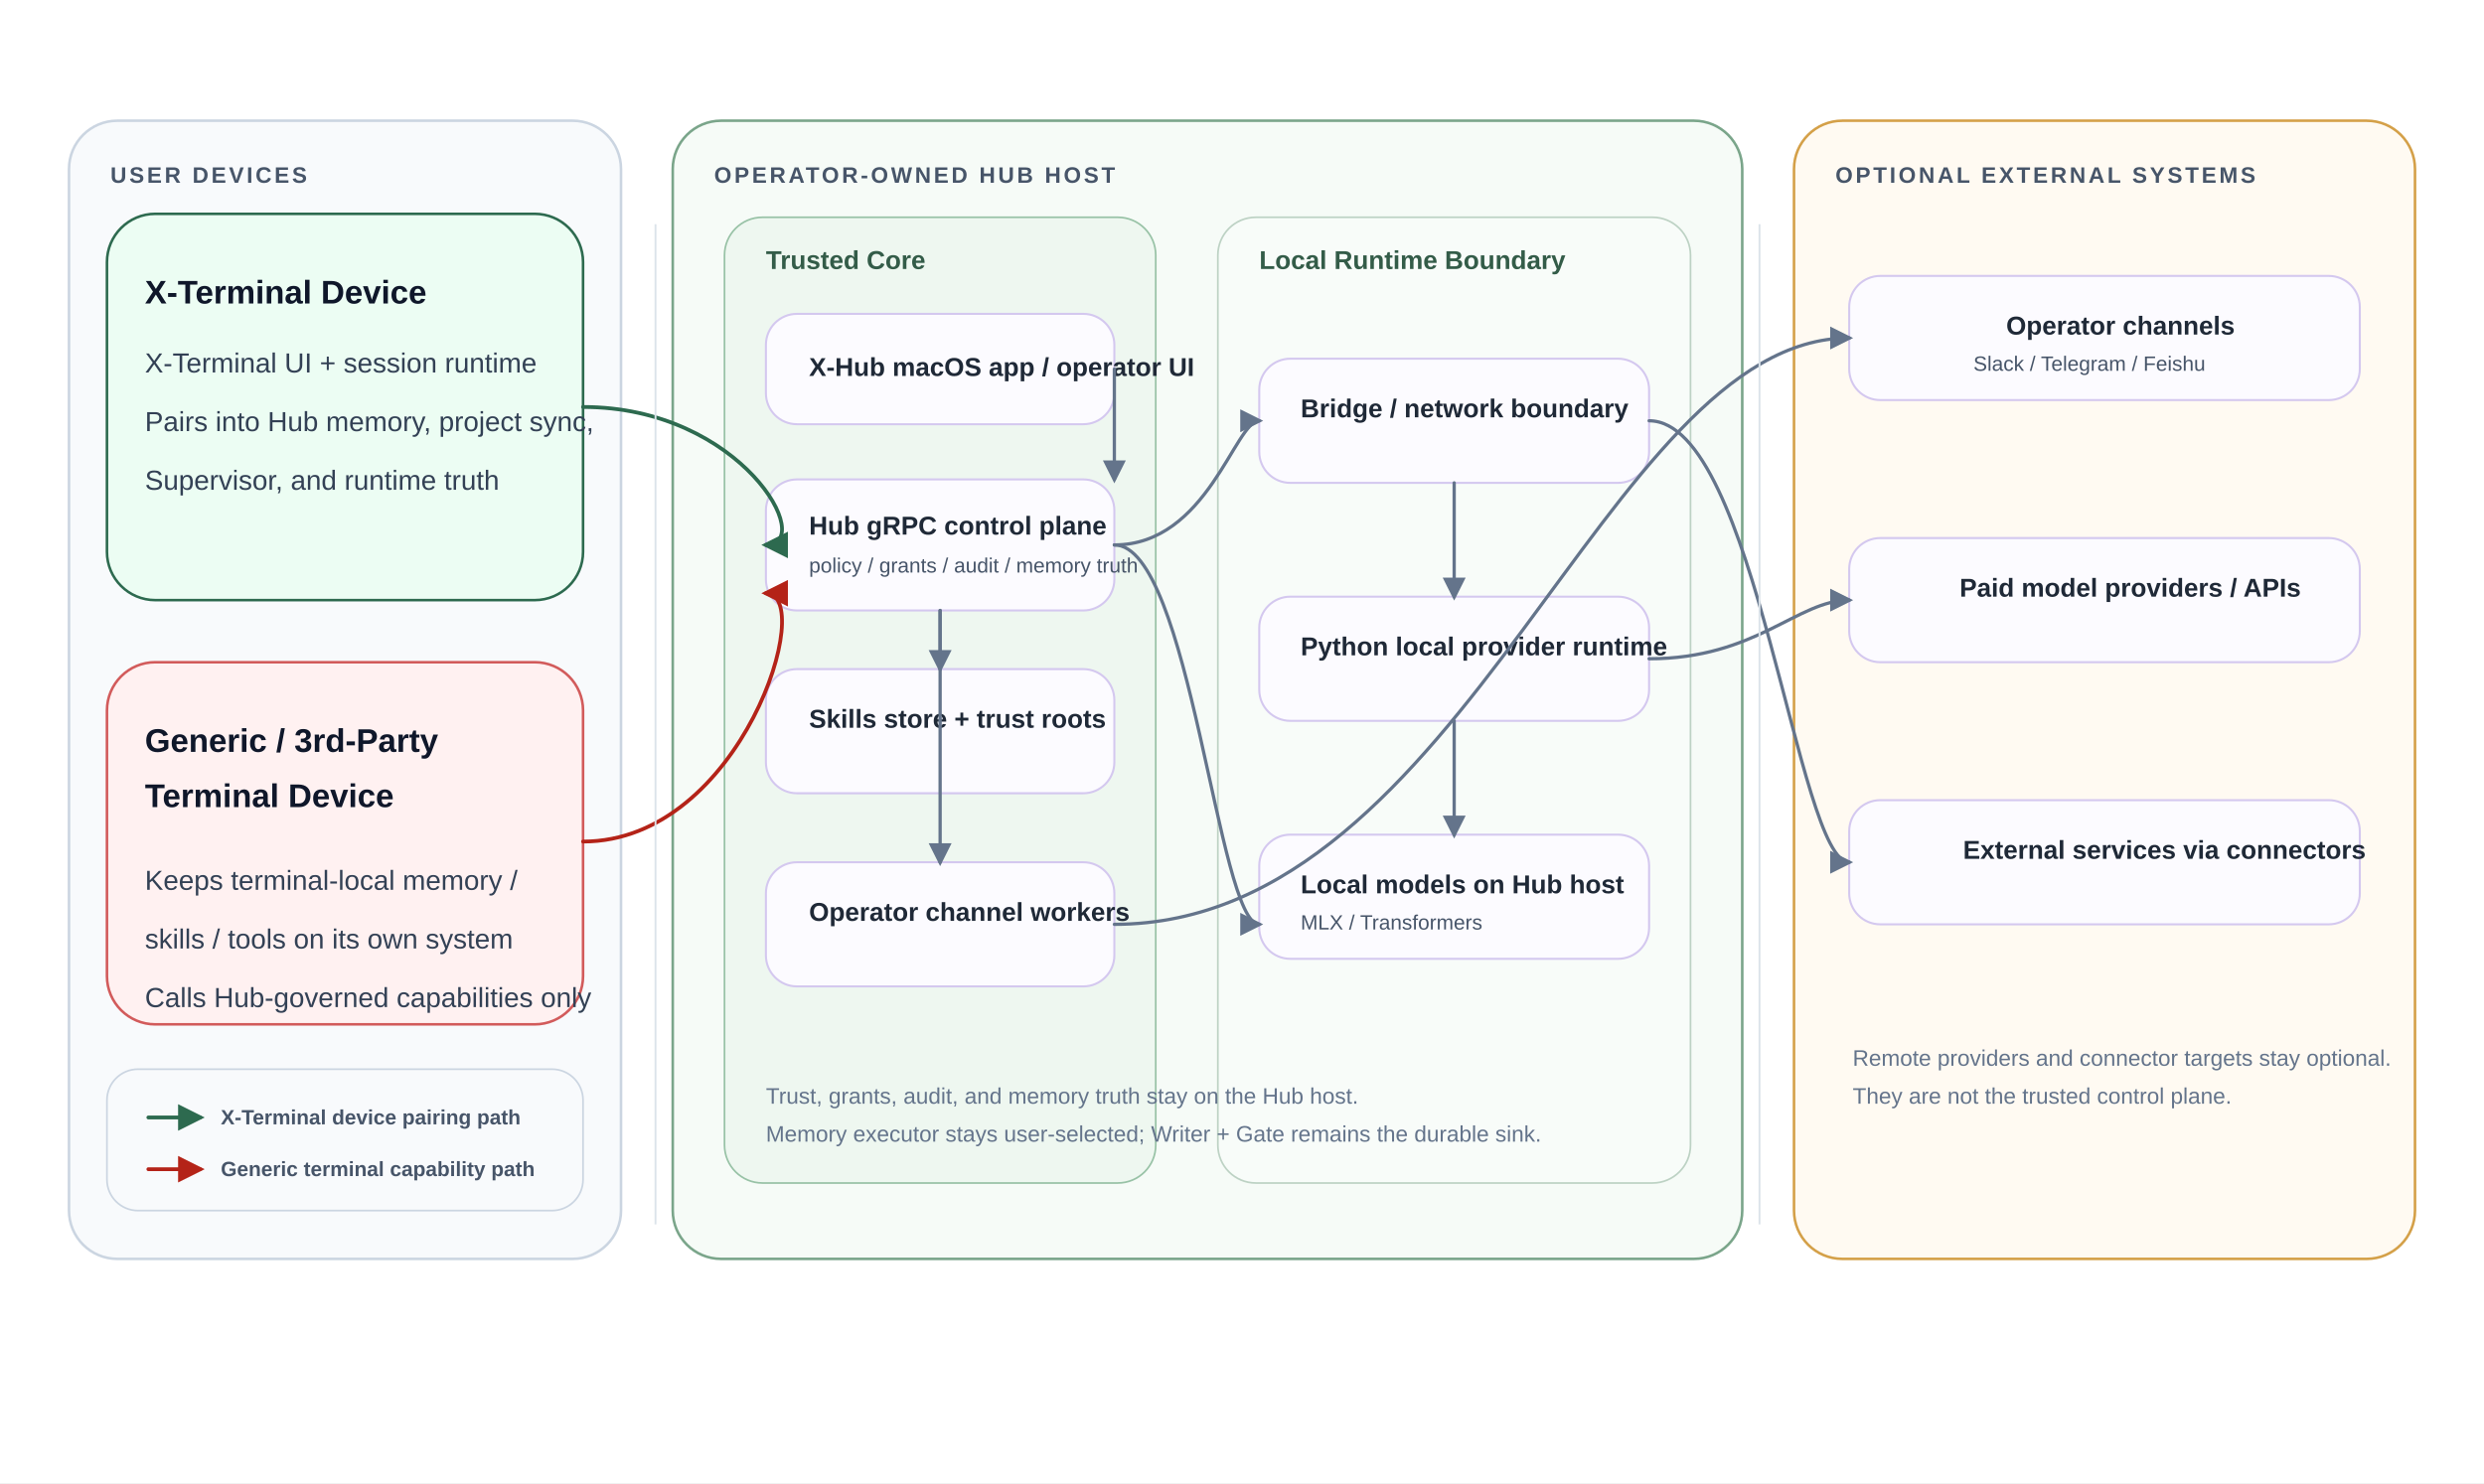
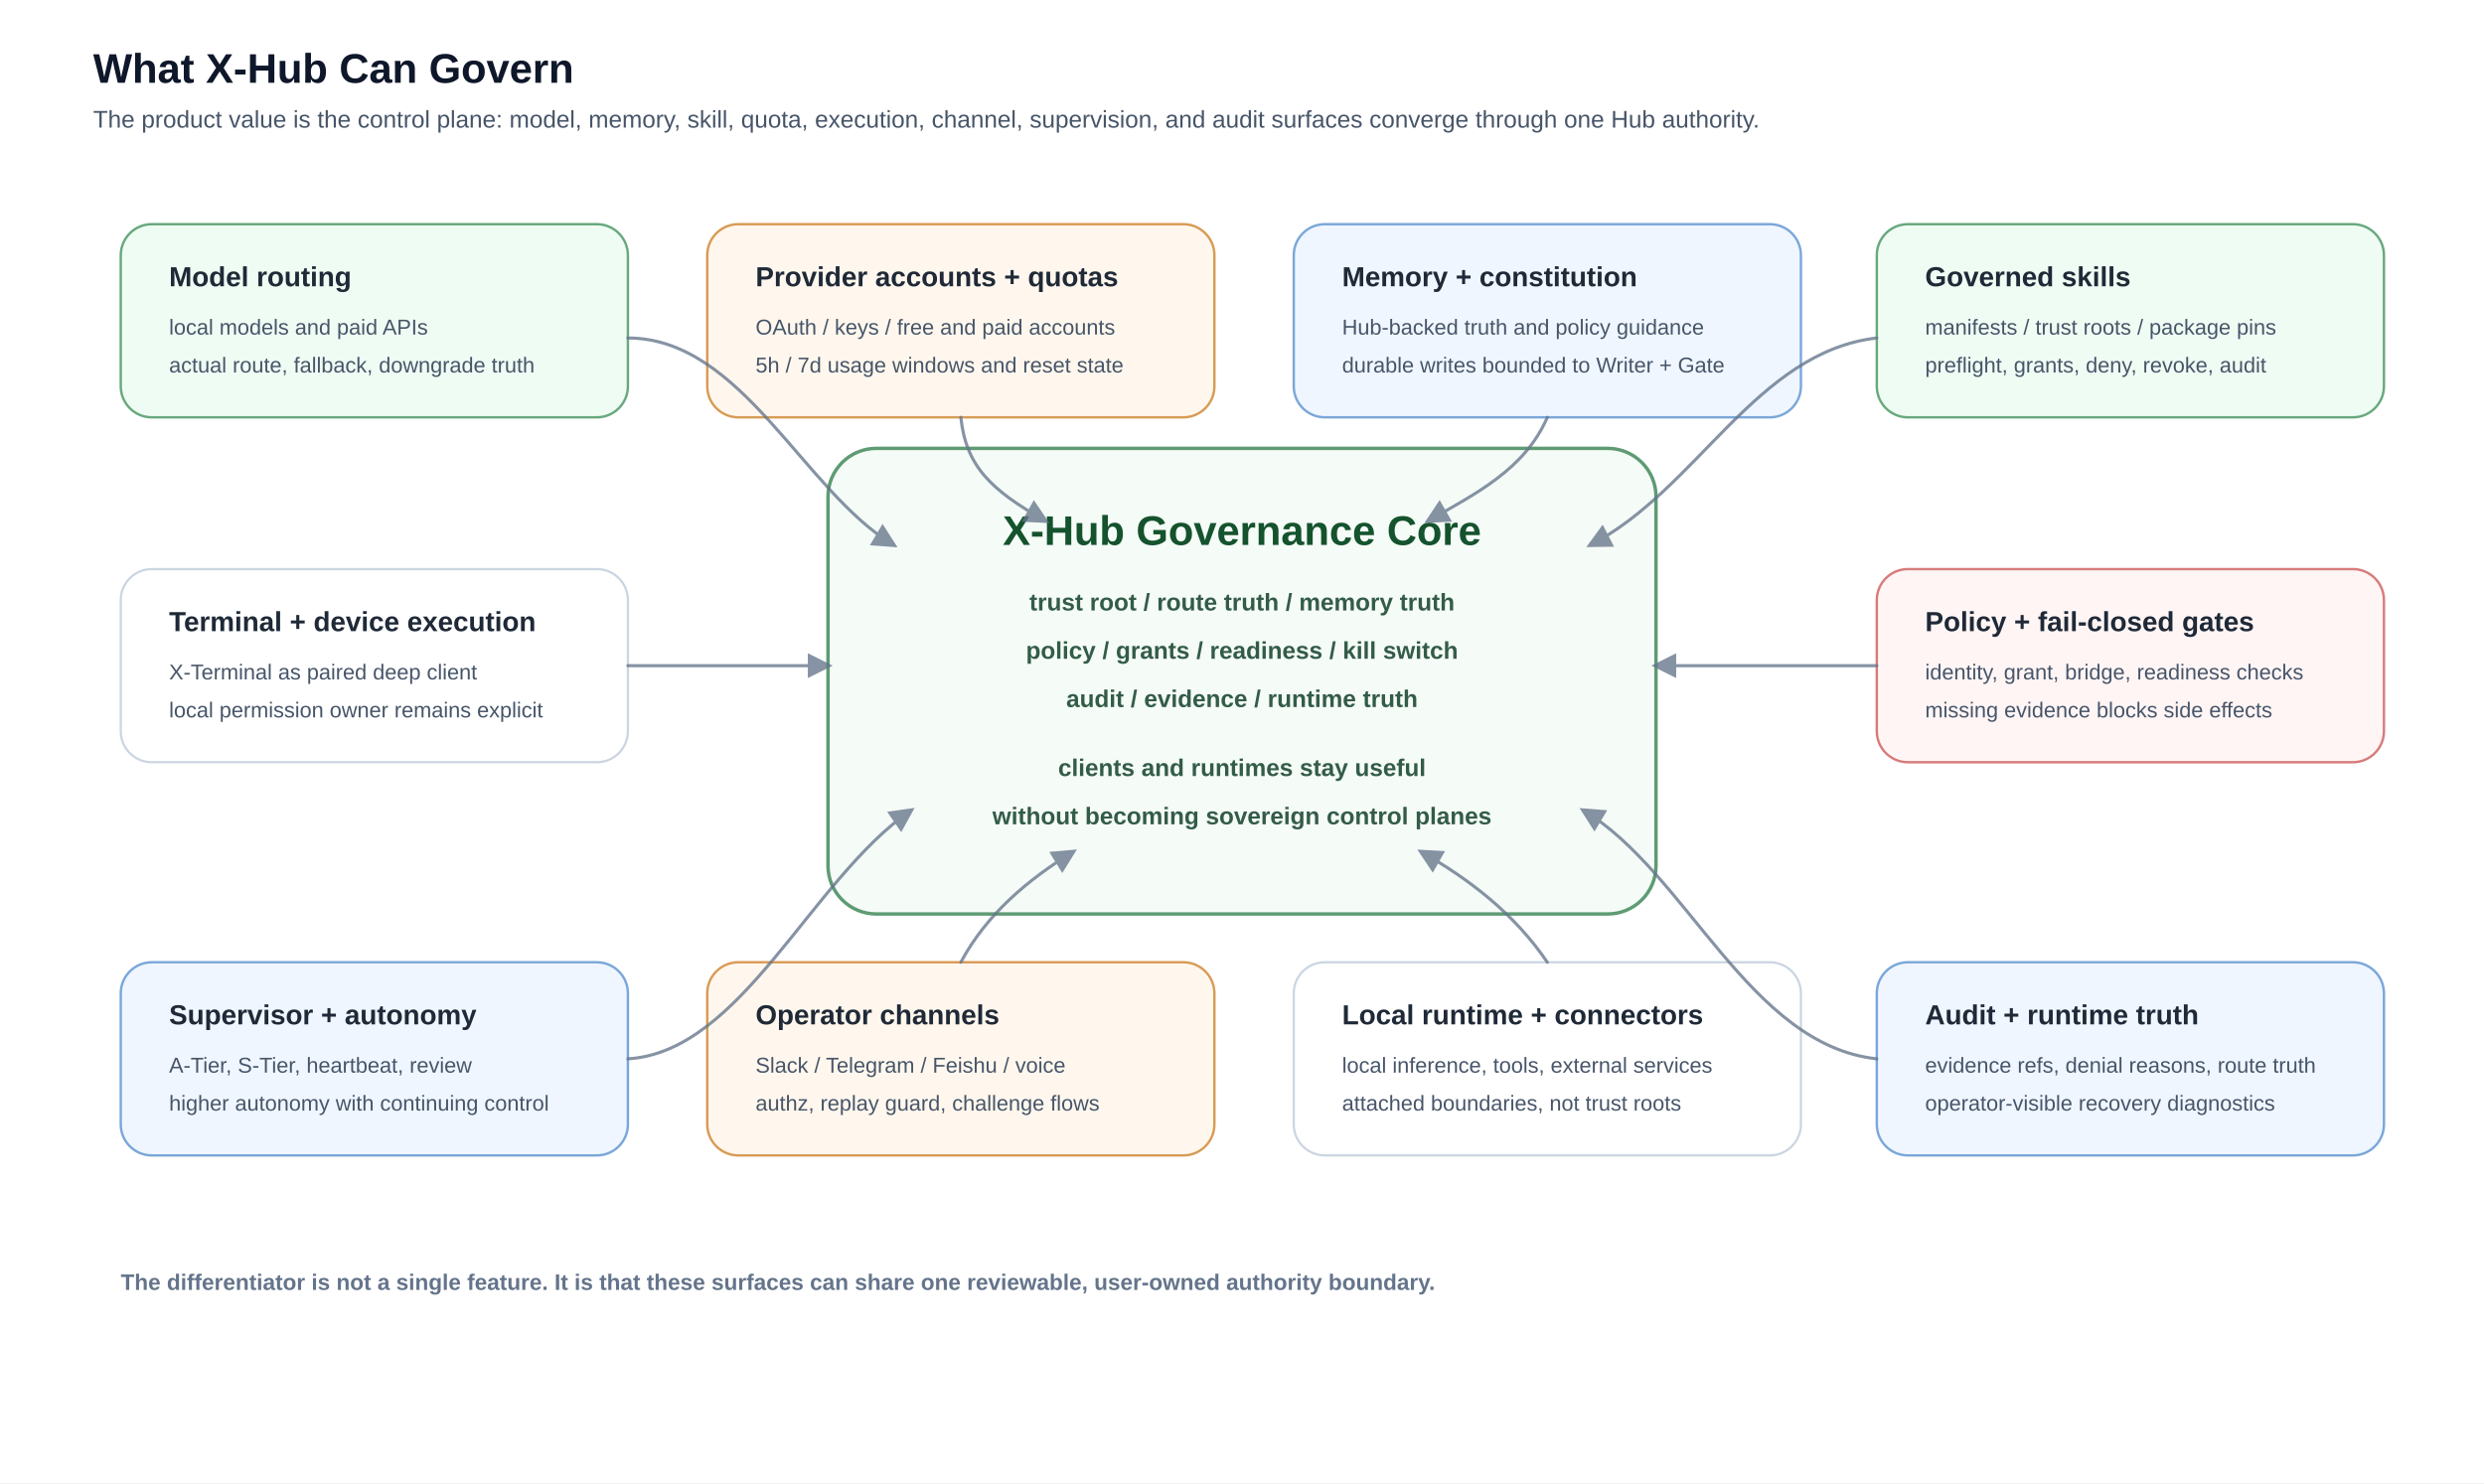
<svg xmlns="http://www.w3.org/2000/svg" viewBox="0 0 1440 860" role="img" aria-labelledby="title desc">
  <defs>
-     <marker id="arrow-gray" markerWidth="7" markerHeight="7" refX="5.8" refY="3.5" orient="auto" markerUnits="strokeWidth">
-       <path d="M 0 0 L 7 3.5 L 0 7 z" fill="#64748b" />
-     </marker>
-     <marker id="arrow-green" markerWidth="7" markerHeight="7" refX="5.8" refY="3.5" orient="auto" markerUnits="strokeWidth">
-       <path d="M 0 0 L 7 3.5 L 0 7 z" fill="#2d6a4f" />
-     </marker>
-     <marker id="arrow-red" markerWidth="7" markerHeight="7" refX="5.8" refY="3.5" orient="auto" markerUnits="strokeWidth">
-       <path d="M 0 0 L 7 3.5 L 0 7 z" fill="#b42318" />
+     <marker id="arrow" markerWidth="8" markerHeight="8" refX="6.5" refY="4" orient="auto" markerUnits="strokeWidth">
+       <path d="M 0 0 L 8 4 L 0 8 z" fill="#64748b" />
    </marker>
    <style>
      .bg { fill: #ffffff; }
-       .panel { rx: 28; ry: 28; stroke-width: 1.5; }
-       .client-shell { fill: #f8fafc; stroke: #cbd5e1; }
-       .hub-panel { fill: #f6fbf7; stroke: #7aa58a; }
-       .ext-panel { fill: #fffaf2; stroke: #d4a048; }
-       .subpanel-core { fill: #eef7f0; stroke: #98c2a6; rx: 22; ry: 22; }
-       .subpanel-runtime { fill: #f8fcf9; stroke: #bdd2c4; rx: 22; ry: 22; }
-       .xt-band { fill: #ecfdf3; stroke: #2d6a4f; }
-       .gt-band { fill: #fff1f1; stroke: #d25b5b; }
-       .footer-card { fill: #f8fafc; stroke: #cbd5e1; rx: 18; ry: 18; }
-       .card { fill: #fcfbff; stroke: #d4c8ef; stroke-width: 1.2; rx: 18; ry: 18; }
-       .panel-title { font: 600 13px 'Segoe UI', Arial, sans-serif; letter-spacing: 0.12em; fill: #475569; }
-       .subpanel-title { font: 700 15px 'Segoe UI', Arial, sans-serif; fill: #335c48; }
-       .band-title { font: 700 19px 'Segoe UI', Arial, sans-serif; fill: #0f172a; }
-       .band-copy { font: 500 16px 'Segoe UI', Arial, sans-serif; fill: #334155; }
-       .card-title { font: 700 15px 'Segoe UI', Arial, sans-serif; fill: #1f2937; }
-       .card-copy { font: 500 12px 'Segoe UI', Arial, sans-serif; fill: #475569; }
-       .note { font: 500 13px 'Segoe UI', Arial, sans-serif; fill: #64748b; }
-       .legend { font: 600 12px 'Segoe UI', Arial, sans-serif; fill: #475569; }
-       .flow-gray { fill: none; stroke: #64748b; stroke-width: 1.9; stroke-linecap: round; stroke-linejoin: round; marker-end: url(#arrow-gray); }
-       .flow-green { fill: none; stroke: #2d6a4f; stroke-width: 2.2; stroke-linecap: round; stroke-linejoin: round; marker-end: url(#arrow-green); }
-       .flow-red { fill: none; stroke: #b42318; stroke-width: 2.2; stroke-linecap: round; stroke-linejoin: round; marker-end: url(#arrow-red); }
-       .divider { fill: none; stroke: #dbe3ea; stroke-width: 1.1; }
+       .core { fill: #f5fbf7; stroke: #5e9b73; stroke-width: 2; rx: 28; ry: 28; }
+       .card { fill: #ffffff; stroke: #cbd5e1; stroke-width: 1.3; rx: 18; ry: 18; }
+       .card-green { fill: #effcf3; stroke: #68a87d; stroke-width: 1.4; rx: 18; ry: 18; }
+       .card-blue { fill: #eff6ff; stroke: #7aa7d9; stroke-width: 1.4; rx: 18; ry: 18; }
+       .card-amber { fill: #fff7ed; stroke: #d89b55; stroke-width: 1.4; rx: 18; ry: 18; }
+       .card-red { fill: #fff5f5; stroke: #d77b7b; stroke-width: 1.4; rx: 18; ry: 18; }
+       .title { font: 700 24px Arial, sans-serif; fill: #0f172a; }
+       .subtitle { font: 500 14px Arial, sans-serif; fill: #475569; }
+       .core-title { font: 700 24px Arial, sans-serif; fill: #14532d; text-anchor: middle; }
+       .core-copy { font: 600 14px Arial, sans-serif; fill: #335c48; text-anchor: middle; }
+       .card-title { font: 700 16px Arial, sans-serif; fill: #1f2937; }
+       .card-copy { font: 500 12.5px Arial, sans-serif; fill: #475569; }
+       .note { font: 600 13px Arial, sans-serif; fill: #64748b; }
+       .flow { fill: none; stroke: #64748b; stroke-width: 1.8; stroke-linecap: round; stroke-linejoin: round; marker-end: url(#arrow); opacity: 0.78; }
    </style>
  </defs>
  <rect class="bg" x="0" y="0" width="1440" height="860" />
-   <rect class="panel client-shell" x="40" y="70" width="320" height="660" />
-   <text class="panel-title" x="64" y="106">USER DEVICES</text>
-   <rect class="panel xt-band" x="62" y="124" width="276" height="224" />
-   <text class="band-title" x="84" y="176">X-Terminal Device</text>
-   <text class="band-copy" x="84" y="216">X-Terminal UI + session runtime</text>
-   <text class="band-copy" x="84" y="250">Pairs into Hub memory, project sync,</text>
-   <text class="band-copy" x="84" y="284">Supervisor, and runtime truth</text>
-   <rect class="panel gt-band" x="62" y="384" width="276" height="210" />
-   <text class="band-title" x="84" y="436">Generic / 3rd-Party</text>
-   <text class="band-title" x="84" y="468">Terminal Device</text>
-   <text class="band-copy" x="84" y="516">Keeps terminal-local memory /</text>
-   <text class="band-copy" x="84" y="550">skills / tools on its own system</text>
-   <text class="band-copy" x="84" y="584">Calls Hub-governed capabilities only</text>
-   <rect class="footer-card" x="62" y="620" width="276" height="82" />
-   <path class="flow-green" d="M 86 648 L 116 648" />
-   <text class="legend" x="128" y="652">X-Terminal device pairing path</text>
-   <path class="flow-red" d="M 86 678 L 116 678" />
-   <text class="legend" x="128" y="682">Generic terminal capability path</text>
-   <rect class="panel hub-panel" x="390" y="70" width="620" height="660" />
-   <text class="panel-title" x="414" y="106">OPERATOR-OWNED HUB HOST</text>
-   <rect class="subpanel-core" x="420" y="126" width="250" height="560" />
-   <text class="subpanel-title" x="444" y="156">Trusted Core</text>
-   <rect class="card" x="444" y="182" width="202" height="64" />
-   <text class="card-title" x="469" y="218">X-Hub macOS app / operator UI</text>
-   <rect class="card" x="444" y="278" width="202" height="76" />
-   <text class="card-title" x="469" y="310">Hub gRPC control plane</text>
-   <text class="card-copy" x="469" y="332">policy / grants / audit / memory truth</text>
-   <rect class="card" x="444" y="388" width="202" height="72" />
-   <text class="card-title" x="469" y="422">Skills store + trust roots</text>
-   <rect class="card" x="444" y="500" width="202" height="72" />
-   <text class="card-title" x="469" y="534">Operator channel workers</text>
-   <rect class="subpanel-runtime" x="706" y="126" width="274" height="560" />
-   <text class="subpanel-title" x="730" y="156">Local Runtime Boundary</text>
-   <rect class="card" x="730" y="208" width="226" height="72" />
-   <text class="card-title" x="754" y="242">Bridge / network boundary</text>
-   <rect class="card" x="730" y="346" width="226" height="72" />
-   <text class="card-title" x="754" y="380">Python local provider runtime</text>
-   <rect class="card" x="730" y="484" width="226" height="72" />
-   <text class="card-title" x="754" y="518">Local models on Hub host</text>
-   <text class="card-copy" x="754" y="539">MLX / Transformers</text>
-   <text class="note" x="444" y="640">Trust, grants, audit, and memory truth stay on the Hub host.</text>
-   <text class="note" x="444" y="662">Memory executor stays user-selected; Writer + Gate remains the durable sink.</text>
-   <rect class="panel ext-panel" x="1040" y="70" width="360" height="660" />
-   <text class="panel-title" x="1064" y="106">OPTIONAL EXTERNAL SYSTEMS</text>
-   <rect class="card" x="1072" y="160" width="296" height="72" />
-   <text class="card-title" x="1163" y="194">Operator channels</text>
-   <text class="card-copy" x="1144" y="215">Slack / Telegram / Feishu</text>
-   <rect class="card" x="1072" y="312" width="296" height="72" />
-   <text class="card-title" x="1136" y="346">Paid model providers / APIs</text>
-   <rect class="card" x="1072" y="464" width="296" height="72" />
-   <text class="card-title" x="1138" y="498">External services via connectors</text>
-   <text class="note" x="1074" y="618">Remote providers and connector targets stay optional.</text>
-   <text class="note" x="1074" y="640">They are not the trusted control plane.</text>
-   <path class="flow-green" d="M 338 236 C 430 236, 474 316, 444 316" />
-   <path class="flow-red" d="M 338 488 C 430 488, 474 344, 444 344" />
-   <path class="flow-gray" d="M 646 214 L 646 278" />
-   <path class="flow-gray" d="M 545 354 L 545 388" />
-   <path class="flow-gray" d="M 646 316 C 700 316, 716 244, 730 244" />
-   <path class="flow-gray" d="M 646 316 C 690 316, 706 536, 730 536" />
-   <path class="flow-gray" d="M 545 354 C 545 410, 545 474, 545 500" />
-   <path class="flow-gray" d="M 843 280 L 843 346" />
-   <path class="flow-gray" d="M 843 418 L 843 484" />
-   <path class="flow-gray" d="M 646 536 C 850 536, 930 196, 1072 196" />
-   <path class="flow-gray" d="M 956 382 C 1018 382, 1042 348, 1072 348" />
-   <path class="flow-gray" d="M 956 244 C 1018 244, 1042 500, 1072 500" />
-   <path class="divider" d="M 380 130 L 380 710" />
-   <path class="divider" d="M 1020 130 L 1020 710" />
+   <text class="title" x="54" y="48">What X-Hub Can Govern</text>
+   <text class="subtitle" x="54" y="74">The product value is the control plane: model, memory, skill, quota, execution, channel, supervision, and audit surfaces converge through one Hub authority.</text>
+   <rect class="core" x="480" y="260" width="480" height="270" />
+   <text class="core-title" x="720" y="316">X-Hub Governance Core</text>
+   <text class="core-copy" x="720" y="354">trust root / route truth / memory truth</text>
+   <text class="core-copy" x="720" y="382">policy / grants / readiness / kill switch</text>
+   <text class="core-copy" x="720" y="410">audit / evidence / runtime truth</text>
+   <text class="core-copy" x="720" y="450">clients and runtimes stay useful</text>
+   <text class="core-copy" x="720" y="478">without becoming sovereign control planes</text>
+   <rect class="card-green" x="70" y="130" width="294" height="112" />
+   <text class="card-title" x="98" y="166">Model routing</text>
+   <text class="card-copy" x="98" y="194">local models and paid APIs</text>
+   <text class="card-copy" x="98" y="216">actual route, fallback, downgrade truth</text>
+   <rect class="card-amber" x="410" y="130" width="294" height="112" />
+   <text class="card-title" x="438" y="166">Provider accounts + quotas</text>
+   <text class="card-copy" x="438" y="194">OAuth / keys / free and paid accounts</text>
+   <text class="card-copy" x="438" y="216">5h / 7d usage windows and reset state</text>
+   <rect class="card-blue" x="750" y="130" width="294" height="112" />
+   <text class="card-title" x="778" y="166">Memory + constitution</text>
+   <text class="card-copy" x="778" y="194">Hub-backed truth and policy guidance</text>
+   <text class="card-copy" x="778" y="216">durable writes bounded to Writer + Gate</text>
+   <rect class="card-green" x="1088" y="130" width="294" height="112" />
+   <text class="card-title" x="1116" y="166">Governed skills</text>
+   <text class="card-copy" x="1116" y="194">manifests / trust roots / package pins</text>
+   <text class="card-copy" x="1116" y="216">preflight, grants, deny, revoke, audit</text>
+   <rect class="card" x="70" y="330" width="294" height="112" />
+   <text class="card-title" x="98" y="366">Terminal + device execution</text>
+   <text class="card-copy" x="98" y="394">X-Terminal as paired deep client</text>
+   <text class="card-copy" x="98" y="416">local permission owner remains explicit</text>
+   <rect class="card-red" x="1088" y="330" width="294" height="112" />
+   <text class="card-title" x="1116" y="366">Policy + fail-closed gates</text>
+   <text class="card-copy" x="1116" y="394">identity, grant, bridge, readiness checks</text>
+   <text class="card-copy" x="1116" y="416">missing evidence blocks side effects</text>
+   <rect class="card-blue" x="70" y="558" width="294" height="112" />
+   <text class="card-title" x="98" y="594">Supervisor + autonomy</text>
+   <text class="card-copy" x="98" y="622">A-Tier, S-Tier, heartbeat, review</text>
+   <text class="card-copy" x="98" y="644">higher autonomy with continuing control</text>
+   <rect class="card-amber" x="410" y="558" width="294" height="112" />
+   <text class="card-title" x="438" y="594">Operator channels</text>
+   <text class="card-copy" x="438" y="622">Slack / Telegram / Feishu / voice</text>
+   <text class="card-copy" x="438" y="644">authz, replay guard, challenge flows</text>
+   <rect class="card" x="750" y="558" width="294" height="112" />
+   <text class="card-title" x="778" y="594">Local runtime + connectors</text>
+   <text class="card-copy" x="778" y="622">local inference, tools, external services</text>
+   <text class="card-copy" x="778" y="644">attached boundaries, not trust roots</text>
+   <rect class="card-blue" x="1088" y="558" width="294" height="112" />
+   <text class="card-title" x="1116" y="594">Audit + runtime truth</text>
+   <text class="card-copy" x="1116" y="622">evidence refs, denial reasons, route truth</text>
+   <text class="card-copy" x="1116" y="644">operator-visible recovery diagnostics</text>
+   <path class="flow" d="M 364 196 C 430 196, 466 285, 518 316" />
+   <path class="flow" d="M 557 242 C 560 270, 574 284, 606 302" />
+   <path class="flow" d="M 897 242 C 884 272, 856 286, 828 302" />
+   <path class="flow" d="M 1088 196 C 1018 204, 984 284, 922 316" />
+   <path class="flow" d="M 364 386 C 414 386, 442 386, 480 386" />
+   <path class="flow" d="M 1088 386 C 1038 386, 1008 386, 960 386" />
+   <path class="flow" d="M 364 614 C 430 610, 470 510, 528 470" />
+   <path class="flow" d="M 557 558 C 572 530, 596 510, 622 494" />
+   <path class="flow" d="M 897 558 C 878 530, 852 510, 824 494" />
+   <path class="flow" d="M 1088 614 C 1014 606, 978 506, 918 470" />
+   <text class="note" x="70" y="748">The differentiator is not a single feature. It is that these surfaces can share one reviewable, user-owned authority boundary.</text>
</svg>
